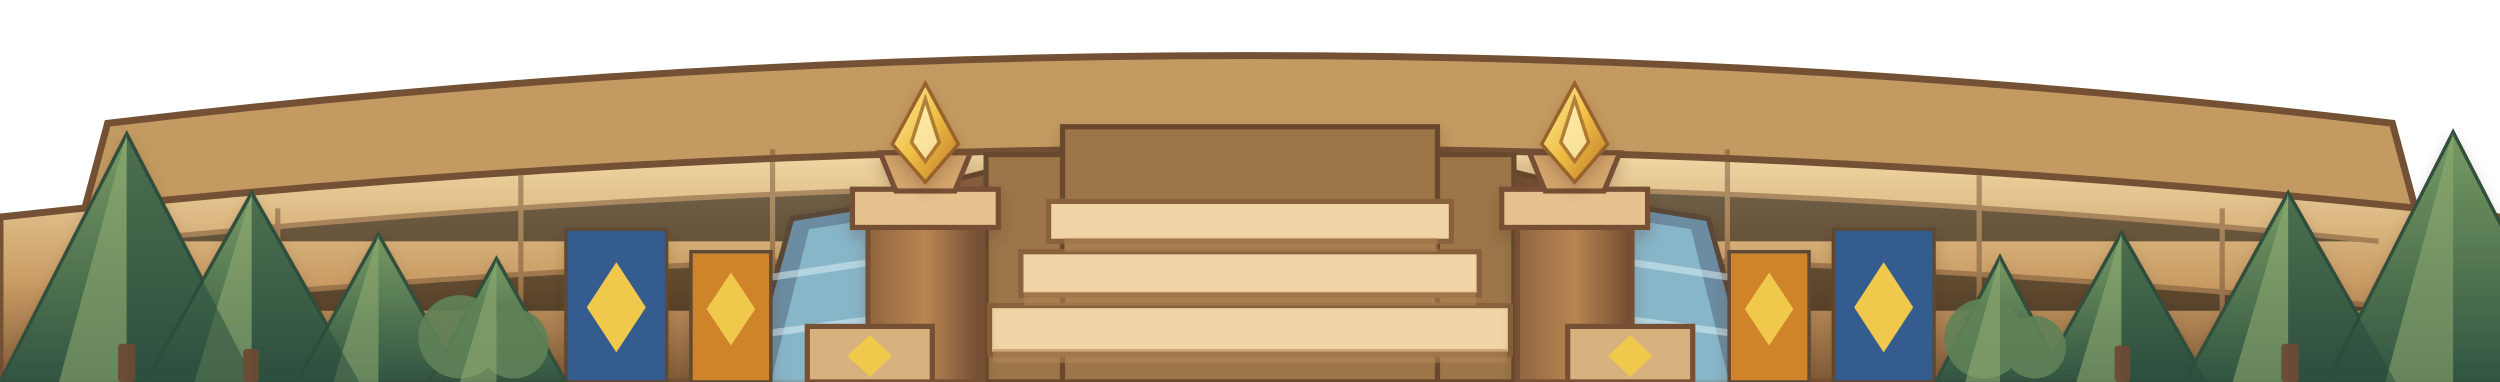
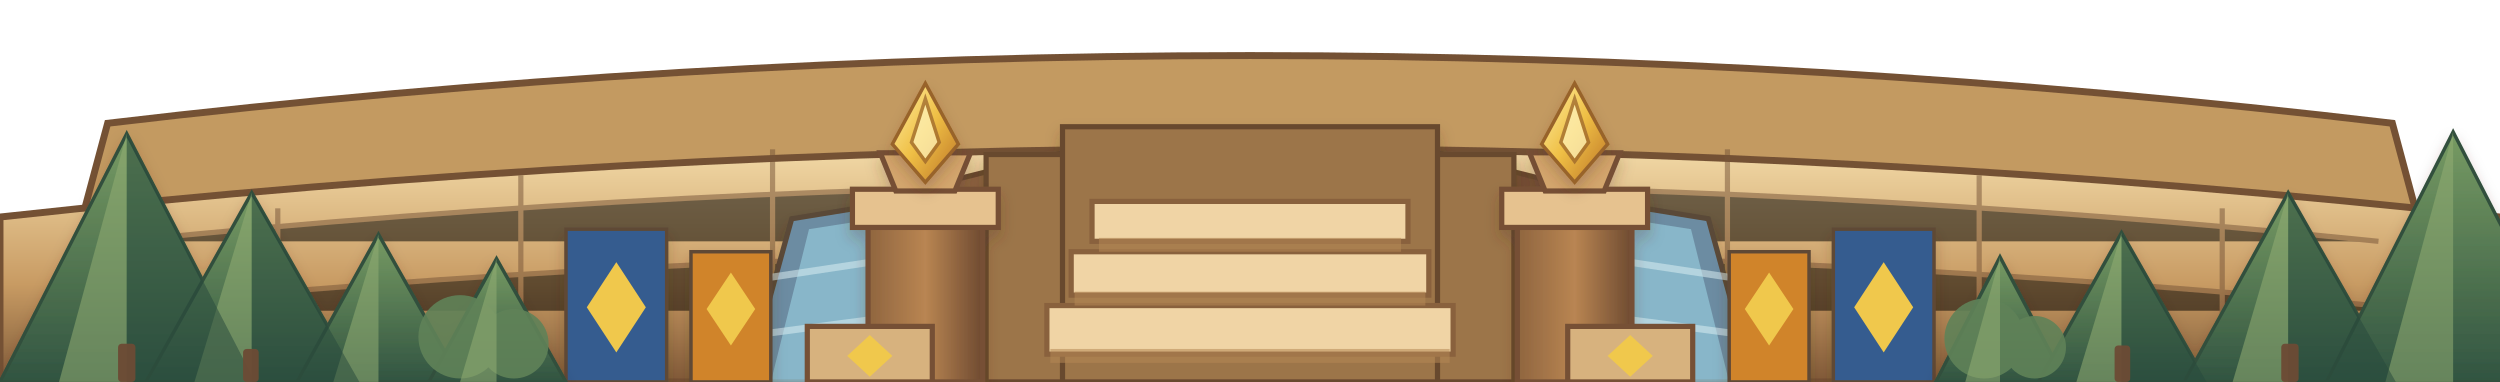
<svg xmlns="http://www.w3.org/2000/svg" viewBox="0 0 1440 220">
  <defs>
    <linearGradient id="stone" x1="0" y1="0" x2="0" y2="1">
      <stop stop-color="#f2d9a6" />
      <stop offset=".58" stop-color="#c89b63" />
      <stop offset="1" stop-color="#805b39" />
    </linearGradient>
    <linearGradient id="stoneSide" x1="0" y1="0" x2="1" y2="0">
      <stop stop-color="#8f653f" />
      <stop offset=".5" stop-color="#b98552" />
      <stop offset="1" stop-color="#6f4b31" />
    </linearGradient>
    <linearGradient id="grass" x1="0" y1="0" x2="0" y2="1">
      <stop stop-color="#779b63" />
      <stop offset="1" stop-color="#315441" />
    </linearGradient>
    <linearGradient id="gold" x1="0" y1="0" x2="1" y2="1">
      <stop stop-color="#fff1a5" />
      <stop offset=".5" stop-color="#efbf45" />
      <stop offset="1" stop-color="#bc7426" />
    </linearGradient>
    <filter id="shadow" x="-20%" y="-20%" width="140%" height="160%">
      <feDropShadow dx="0" dy="5" stdDeviation="4" flood-color="#4f3522" flood-opacity=".25" />
    </filter>
  </defs>
  <path d="M62 71 Q720 -7 1378 71 L1418 220H22Z" fill="#c39a61" stroke="#745134" stroke-width="4" />
  <path d="M0 125 Q720 46 1440 125V220H0Z" fill="url(#stone)" stroke="#745134" stroke-width="4" />
  <g opacity=".52" stroke="#765438" stroke-width="3">
    <path d="M70 139Q720 73 1370 139" />
    <path d="M42 179Q720 111 1398 179" />
    <path d="M160 120v100M300 101v119M445 86v134M995 86v134M1140 101v119M1280 120v100" />
  </g>
  <g filter="url(#shadow)">
    <path d="M456 126 548 111 548 220H430Z" fill="#6c8ca2" stroke="#5a4937" stroke-width="3" />
    <path d="M984 126 892 111 892 220h118Z" fill="#6c8ca2" stroke="#5a4937" stroke-width="3" />
    <path d="M466 132 536 121 536 220h-92Z" fill="#8fc2d4" opacity=".78" />
    <path d="M974 132 904 121 904 220h92Z" fill="#8fc2d4" opacity=".78" />
    <path d="M442 160 548 144M434 193 548 178M998 160 892 144M1006 193 892 178" fill="none" stroke="#d8edf0" stroke-width="4" opacity=".55" />
  </g>
  <g filter="url(#shadow)" stroke="#68492f" stroke-width="3">
    <path d="M548 104 612 88v132h-64Z" fill="#8b623f" />
    <path d="M892 104 828 88v132h64Z" fill="#745036" />
-     <path d="M612 88h216l-14 27H626Z" fill="#6f4c34" />
+     <path d="M635 88h170l-12 27H647Z" fill="#6f4c34" />
  </g>
  <g fill="#9c7448" stroke="#68492f" stroke-width="3" filter="url(#shadow)">
    <path d="M568 89h304v131H568Z" />
    <path d="M612 73h216v147H612Z" />
  </g>
  <g fill="#f0d4a5" stroke="#89613d" stroke-width="3">
-     <path d="M604 116h232v23H604Z" />
-     <path d="M588 145h264v25H588Z" />
-     <path d="M570 176h300v28H570Z" />
+     <path d="M629 116h182v23H629Z" />
+     <path d="M617 145h206v25H617Z" />
+     <path d="M603 176h234v28H603Z" />
  </g>
  <g fill="#b58653" opacity=".55">
-     <path d="M613 137h215v8H613zM590 168h260v8H590zM572 201h296v8H572z" />
+     <path d="M633 137h174v8H633zM619 168h202v8H619zM605 201h230v8H605z" />
  </g>
  <g filter="url(#shadow)" stroke="#765035" stroke-width="3">
    <path d="M500 119h66v101h-66Z" fill="url(#stoneSide)" />
    <path d="M874 119h66v101h-66Z" fill="url(#stoneSide)" />
    <path d="M491 109h84v22h-84Z" fill="#e6c28f" />
    <path d="M865 109h84v22h-84Z" fill="#e6c28f" />
    <path d="M507 88h52l-9 22h-34Z" fill="#d4a66d" />
    <path d="M881 88h52l-9 22h-34Z" fill="#d4a66d" />
  </g>
  <g fill="url(#gold)" stroke="#986329" stroke-width="2" filter="url(#shadow)">
    <path d="M533 48 552 83 533 105 514 83Z" />
    <path d="M907 48 926 83 907 105 888 83Z" />
    <path d="M533 57 541 82 533 93 525 82Z" fill="#fff4bd" opacity=".72" />
    <path d="M907 57 915 82 907 93 899 82Z" fill="#fff4bd" opacity=".72" />
  </g>
  <g stroke="#5e4936" stroke-width="2" filter="url(#shadow)">
    <path d="M326 132h58v88h-58Z" fill="#345b8f" />
    <path d="M398 145h46v75h-46Z" fill="#d0842c" />
    <path d="M996 145h46v75h-46Z" fill="#d0842c" />
    <path d="M1056 132h58v88h-58Z" fill="#345b8f" />
  </g>
  <g fill="#f0c84c">
    <path d="M355 151 372 177 355 203 338 177Z" />
    <path d="M1085 151 1102 177 1085 203 1068 177Z" />
    <path d="M421 157 435 178 421 199 407 178Z" />
    <path d="M1019 157 1033 178 1019 199 1005 178Z" />
  </g>
  <g fill="url(#grass)" stroke="#31503d" stroke-width="2" filter="url(#shadow)">
    <path d="M0 220 73 77l74 143Z" />
    <path d="M84 220 145 111l62 109Z" />
    <path d="M171 220 218 135l48 85Z" />
    <path d="M247 220 286 149l40 71Z" />
    <path d="M1115 220 1152 148l38 72Z" />
    <path d="M1174 220 1222 134l49 86Z" />
    <path d="M1258 220 1318 111l62 109Z" />
    <path d="M1340 220 1413 76l74 144Z" />
  </g>
  <g fill="#5f8258" opacity=".9">
    <circle cx="265" cy="194" r="24" />
    <circle cx="296" cy="198" r="20" />
    <circle cx="1143" cy="195" r="23" />
    <circle cx="1172" cy="200" r="18" />
  </g>
  <g fill="#91ad72" opacity=".55">
    <path d="M73 77 73 220 34 220Z" />
    <path d="M145 111 145 220 112 220Z" />
    <path d="M218 135 218 220 192 220Z" />
    <path d="M286 149 286 220 265 220Z" />
    <path d="M1152 148 1152 220 1132 220Z" />
    <path d="M1222 134 1222 220 1196 220Z" />
    <path d="M1318 111 1318 220 1286 220Z" />
    <path d="M1413 76 1413 220 1374 220Z" />
  </g>
  <g fill="#26483b" opacity=".52">
    <path d="M73 77 147 220 73 220Z" />
    <path d="M145 111 207 220 145 220Z" />
    <path d="M1222 134 1271 220 1222 220Z" />
    <path d="M1318 111 1380 220 1318 220Z" />
  </g>
  <g fill="#6c4b34" opacity=".95">
    <rect x="68" y="198" width="10" height="22" rx="2" />
    <rect x="140" y="201" width="9" height="19" rx="2" />
    <rect x="1218" y="199" width="9" height="21" rx="2" />
    <rect x="1314" y="198" width="10" height="22" rx="2" />
  </g>
  <g fill="#d7b27e" stroke="#765035" stroke-width="3">
    <path d="M465 188h72v32h-72Z" />
    <path d="M903 188h72v32h-72Z" />
  </g>
  <g fill="#f0c84c">
    <path d="M501 193 514 205 501 217 488 205Z" />
    <path d="M939 193 952 205 939 217 926 205Z" />
  </g>
</svg>
